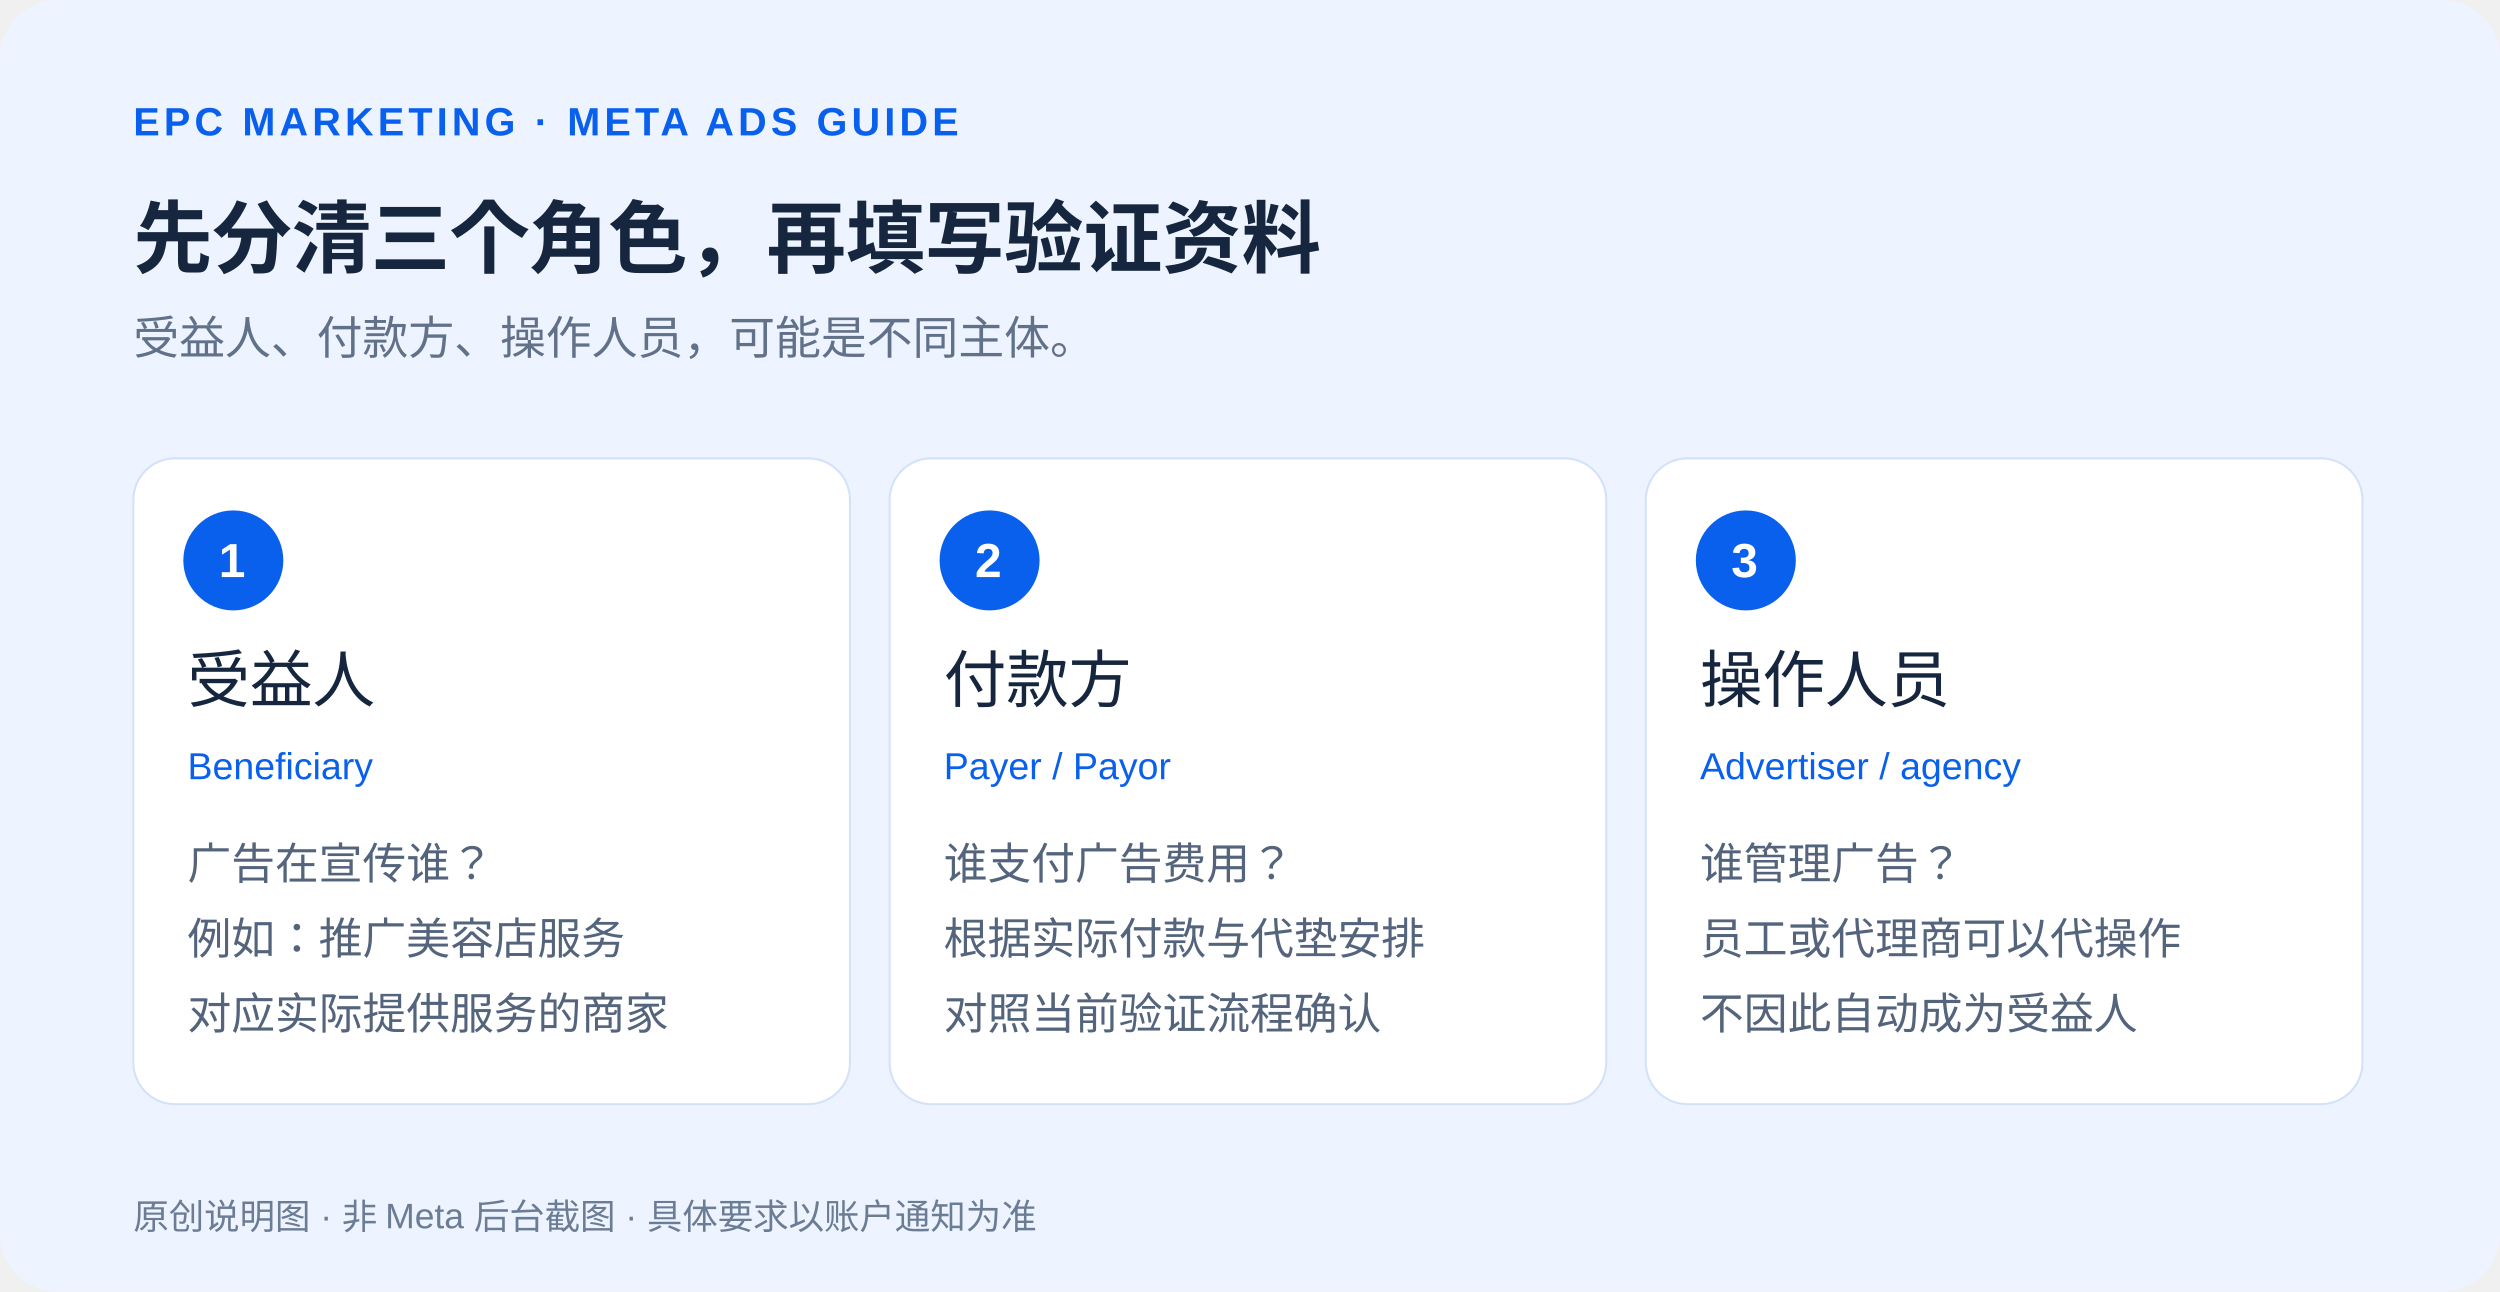
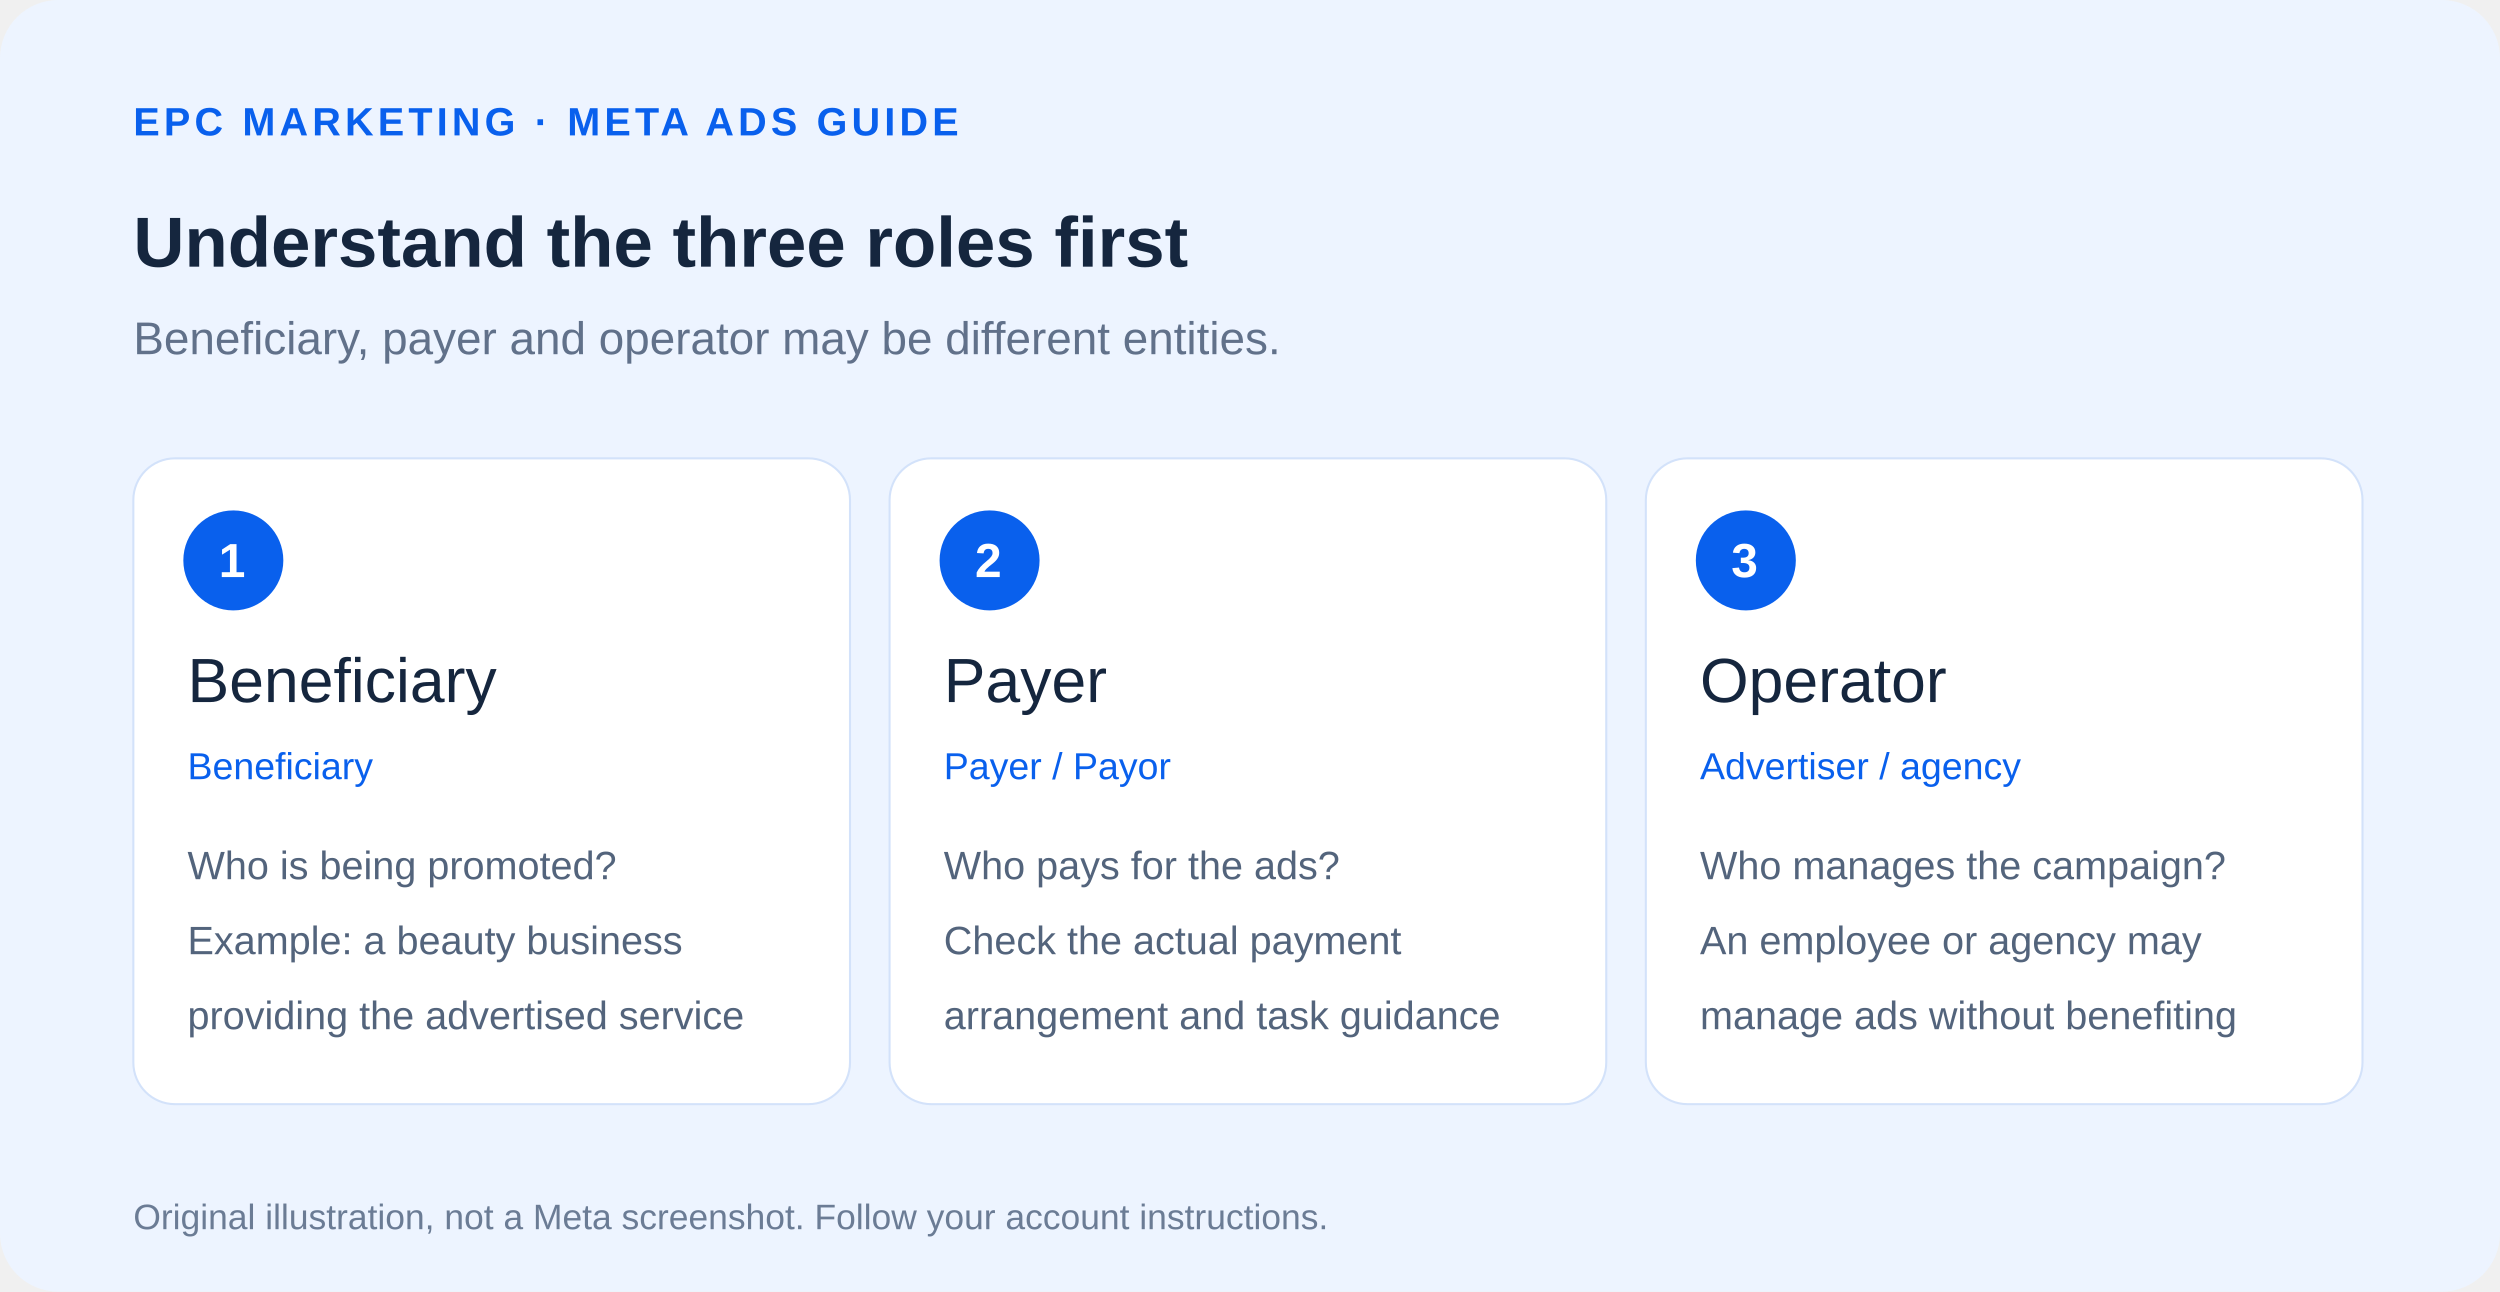
<svg xmlns="http://www.w3.org/2000/svg" width="1200" height="620" viewBox="0 0 1200 620" role="img">
  <rect width="1200" height="620" rx="28" fill="#edf4ff" />
  <g font-family="Arial,'PingFang SC','Microsoft YaHei',sans-serif">
    <text x="64" y="65" fill="#0960ed" font-size="19" font-weight="700" letter-spacing="2">EPC MARKETING · META ADS GUIDE</text>
-     <text x="64" y="128" font-size="38" font-weight="700" fill="#15263e">先分清三个角色，再填写验证资料</text>
-     <text x="64" y="170" font-size="22" fill="#61718a">受益人、付款方、操作人员，可能是不同主体。</text>
+     <text x="64" y="128" font-size="34" font-weight="700" fill="#15263e">Understand the three roles first</text>
+     <text x="64" y="170" font-size="22" fill="#61718a">Beneficiary, payer and operator may be different entities.</text>
    <rect x="64" y="220" width="344" height="310" rx="20" fill="white" stroke="#d3e2fa" />
    <circle cx="112" cy="269" r="24" fill="#0960ed" />
    <text x="105" y="277" font-size="23" font-weight="700" fill="white">1</text>
-     <text x="90" y="337" font-size="30" fill="#15263e">受益人</text>
+     <text x="90" y="337" font-size="30" fill="#15263e">Beneficiary</text>
    <text x="90" y="374" font-size="18" fill="#0960ed">Beneficiary</text>
-     <text x="90" y="422" font-size="21" fill="#53647c">广告在宣传谁？</text>
-     <text x="90" y="458" font-size="21" fill="#53647c">例如：推广美容店服务</text>
-     <text x="90" y="494" font-size="21" fill="#53647c">对应实际提供服务的商家</text>
+     <text x="90" y="422" font-size="19" fill="#53647c">Who is being promoted?</text>
+     <text x="90" y="458" font-size="19" fill="#53647c">Example: a beauty business</text>
+     <text x="90" y="494" font-size="19" fill="#53647c">providing the advertised service</text>
    <rect x="427" y="220" width="344" height="310" rx="20" fill="white" stroke="#d3e2fa" />
    <circle cx="475" cy="269" r="24" fill="#0960ed" />
    <text x="468" y="277" font-size="23" font-weight="700" fill="white">2</text>
-     <text x="453" y="337" font-size="30" fill="#15263e">付款方</text>
+     <text x="453" y="337" font-size="30" fill="#15263e">Payer</text>
    <text x="453" y="374" font-size="18" fill="#0960ed">Payer / Payor</text>
-     <text x="453" y="422" font-size="21" fill="#53647c">谁支付广告费用？</text>
-     <text x="453" y="458" font-size="21" fill="#53647c">根据实际付款与代垫安排</text>
-     <text x="453" y="494" font-size="21" fill="#53647c">对照当前验证流程确认</text>
+     <text x="453" y="422" font-size="19" fill="#53647c">Who pays for the ads?</text>
+     <text x="453" y="458" font-size="19" fill="#53647c">Check the actual payment</text>
+     <text x="453" y="494" font-size="19" fill="#53647c">arrangement and task guidance</text>
    <rect x="790" y="220" width="344" height="310" rx="20" fill="white" stroke="#d3e2fa" />
    <circle cx="838" cy="269" r="24" fill="#0960ed" />
    <text x="831" y="277" font-size="23" font-weight="700" fill="white">3</text>
-     <text x="816" y="337" font-size="30" fill="#15263e">操作人员</text>
+     <text x="816" y="337" font-size="30" fill="#15263e">Operator</text>
    <text x="816" y="374" font-size="18" fill="#0960ed">Advertiser / agency</text>
-     <text x="816" y="422" font-size="21" fill="#53647c">谁管理广告？</text>
-     <text x="816" y="458" font-size="21" fill="#53647c">员工或代理商可以代操作</text>
-     <text x="816" y="494" font-size="21" fill="#53647c">不因此自动成为受益人</text>
-     <text x="64" y="590" fill="#6b7c95" font-size="17">原创说明图 · 非 Meta 后台截图 · 具体要求以账户通知为准</text>
+     <text x="816" y="422" font-size="19" fill="#53647c">Who manages the campaign?</text>
+     <text x="816" y="458" font-size="19" fill="#53647c">An employee or agency may</text>
+     <text x="816" y="494" font-size="19" fill="#53647c">manage ads without benefiting</text>
+     <text x="64" y="590" fill="#6b7c95" font-size="17">Original illustration, not a Meta screenshot. Follow your account instructions.</text>
  </g>
</svg>
